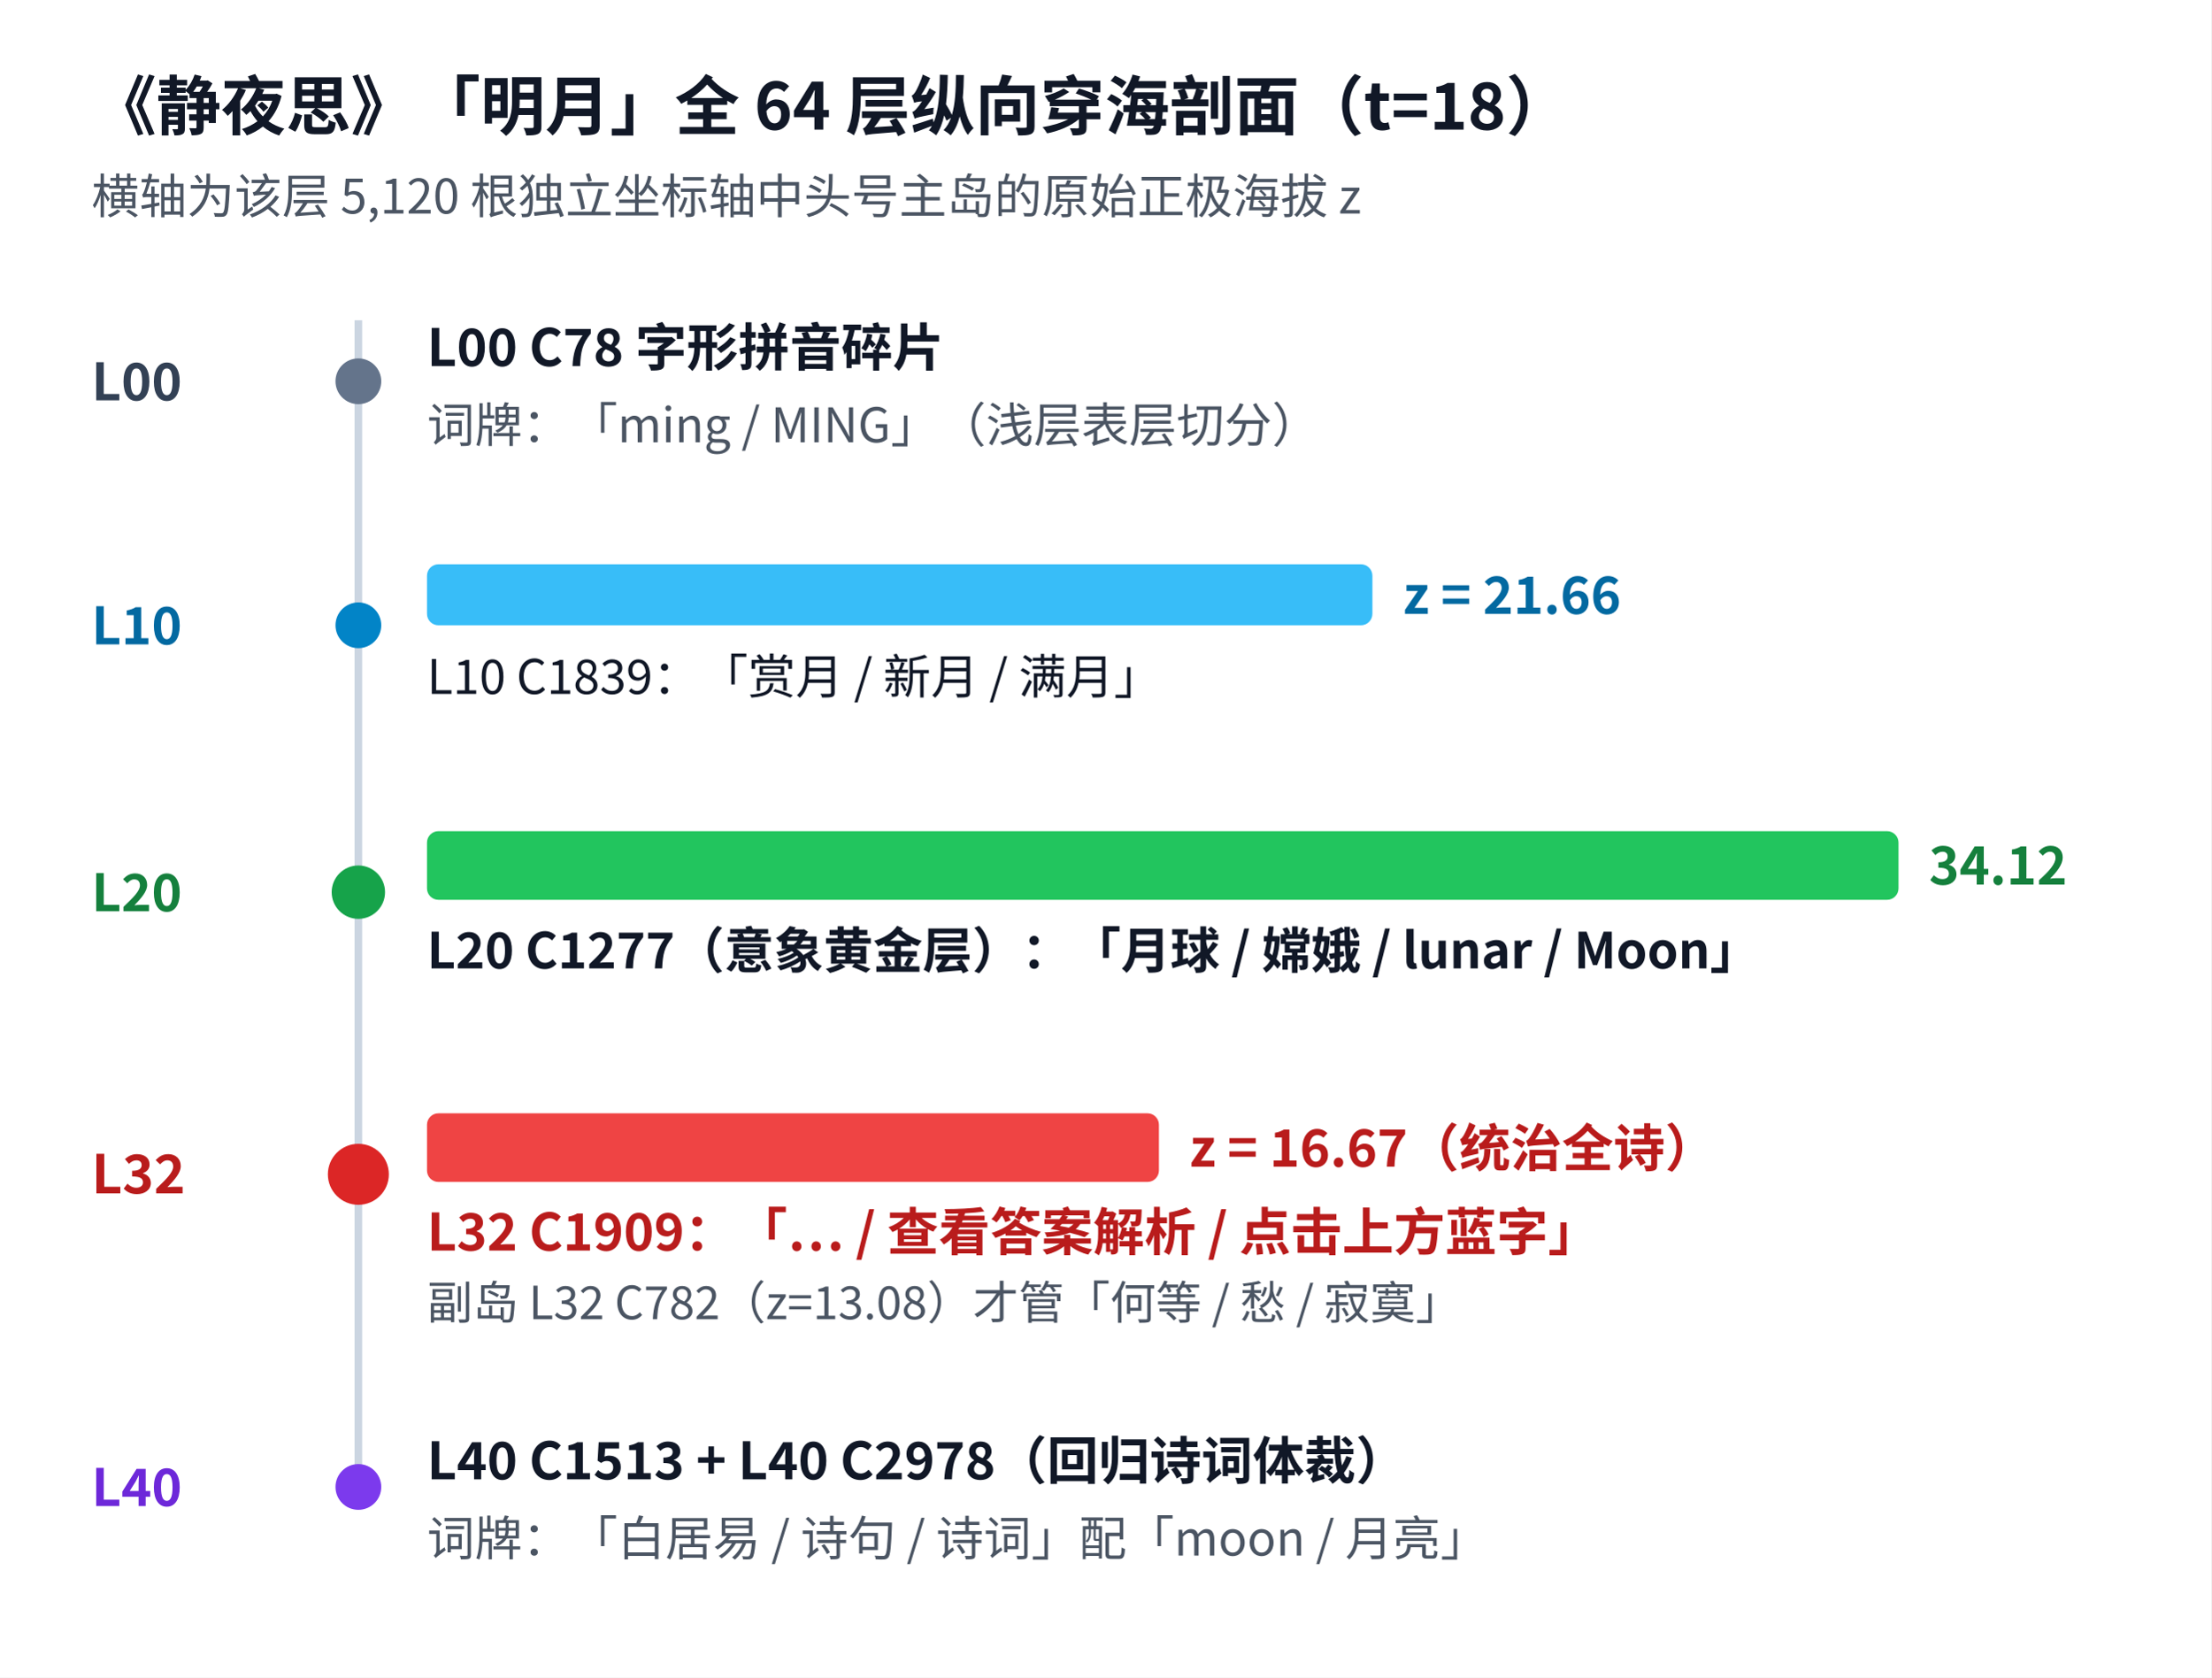
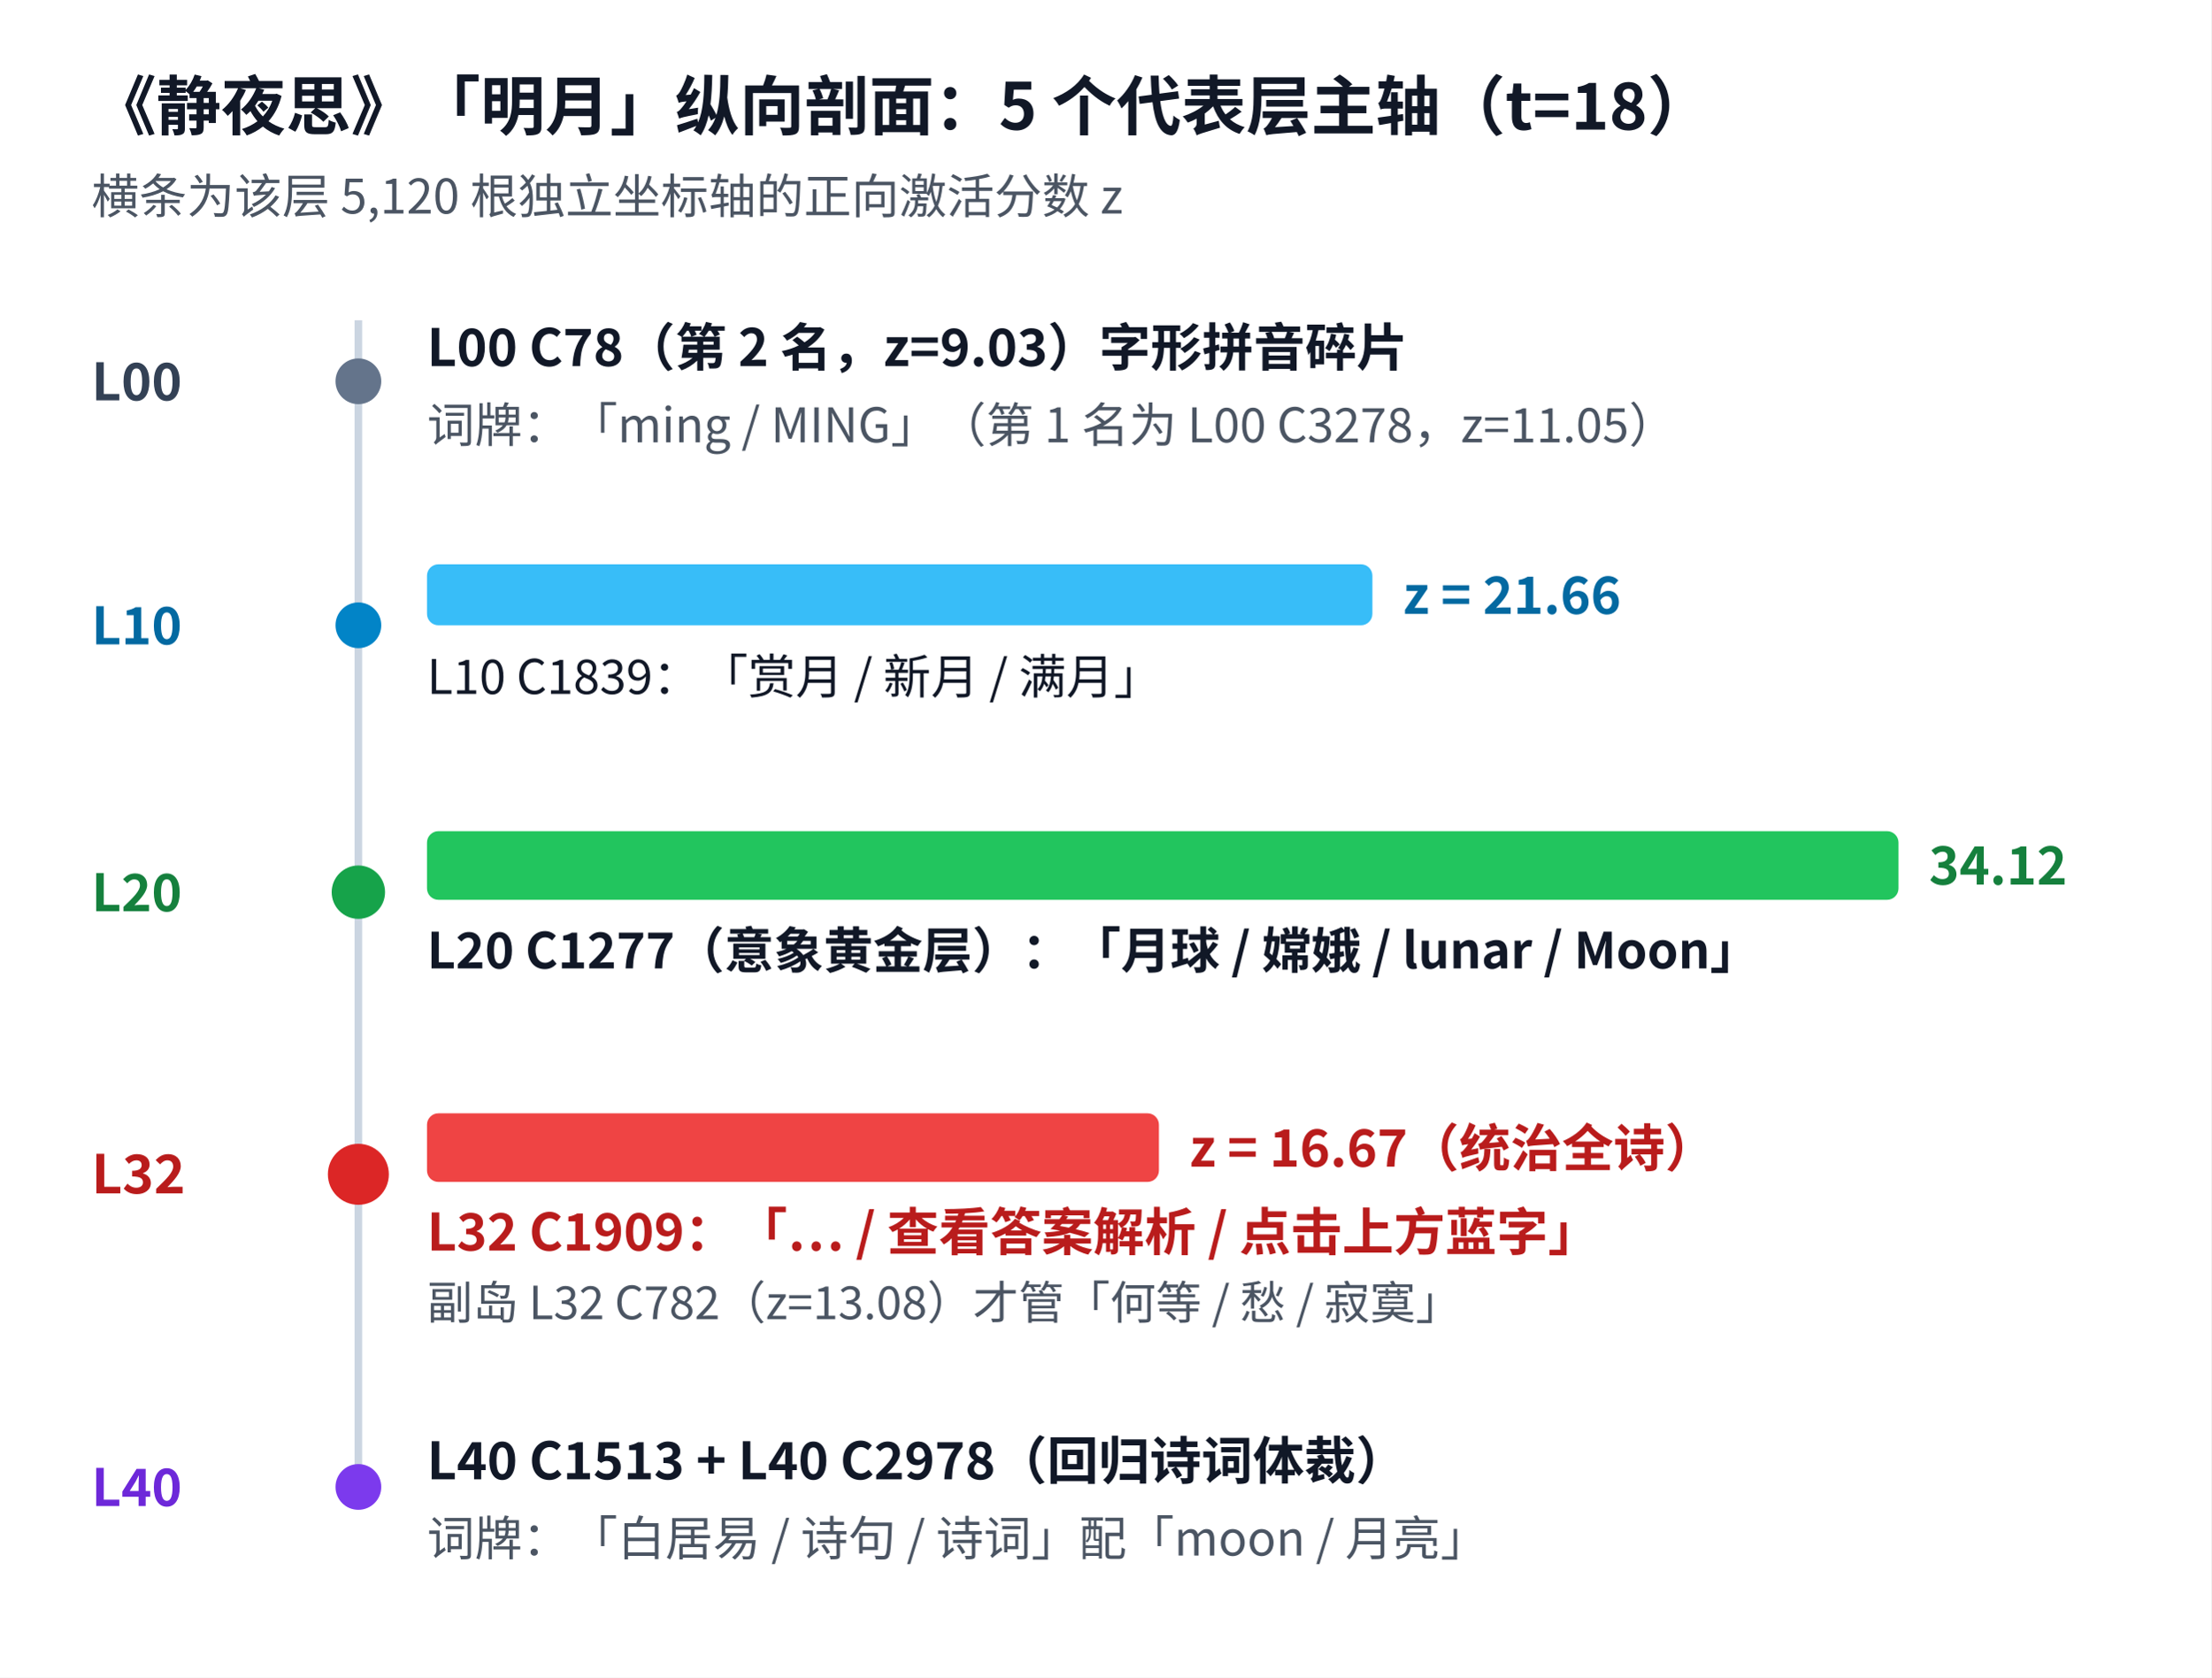
<svg xmlns="http://www.w3.org/2000/svg" viewBox="0 0 580 440" width="580" height="440" font-family="'Noto Sans CJK SC','WenQuanYi Micro Hei',sans-serif" style="background-color:#ffffff;">
  <rect width="580" height="440" fill="#ffffff" />
-   <text x="24" y="34" font-size="17" font-weight="700" fill="#111827">《静夜思》「明月」全 64 层纵向穿海剖面（t=18）</text>
-   <text x="24" y="56" font-size="12.5" fill="#4b5563">横轴为该层 5,120 根独立坐标轴中头号主岛的原始正极海拔 z</text>
+   <text x="24" y="34" font-size="17" font-weight="700" fill="#111827">《静夜思》「明月」纵向剖面：5 个代表层主轴（t=18）</text>
+   <text x="24" y="56" font-size="12.5" fill="#4b5563">横条为该层 5,120 根独立坐标轴的正向激活分数 z</text>
  <line x1="94" y1="84" x2="94" y2="394" stroke="#cbd5e1" stroke-width="2" />
  <circle cx="94" cy="100" r="6" fill="#64748b" />
  <text x="24" y="105" font-size="13.5" font-weight="700" fill="#334155">L00</text>
-   <text x="112" y="96" font-size="13.5" font-weight="700" fill="#111827">L00 C78  字形拼音碎片</text>
-   <text x="112" y="116" font-size="12.5" fill="#4b5563">词牌：「ming / MING」（浅层表层切分）</text>
+   <text x="112" y="96" font-size="13.5" font-weight="700" fill="#111827">L00 C78（第 2 名，z=9.03）字形拼音碎片</text>
+   <text x="112" y="116" font-size="12.5" fill="#4b5563">词牌：「ming / MING」（第 1 名为 L00 C3278，z=11.05）</text>
  <circle cx="94" cy="164" r="6" fill="#0284c7" />
  <text x="24" y="169" font-size="13.5" font-weight="700" fill="#0369a1">L10</text>
  <rect x="112" y="148" width="248" height="16" rx="3" fill="#38bdf8" />
  <text x="368" y="161" font-size="13.5" font-weight="700" fill="#0369a1">z = 21.66</text>
  <text x="112" y="182" font-size="12.5" fill="#111827">L10 C1839：「赏月 / 新月 / 满月」</text>
  <circle cx="94" cy="234" r="7" fill="#16a34a" />
  <text x="24" y="239" font-size="13.5" font-weight="700" fill="#15803d">L20</text>
  <rect x="112" y="218" width="386" height="18" rx="3" fill="#22c55e" />
  <text x="506" y="232" font-size="13.5" font-weight="700" fill="#15803d">34.12</text>
  <text x="112" y="254" font-size="13" font-weight="700" fill="#111827">L20 C1277（意象黄金层）：「月球 / 嫦娥 / lunar / Moon」</text>
  <circle cx="94" cy="308" r="8" fill="#dc2626" />
  <text x="24" y="313" font-size="14" font-weight="700" fill="#b91c1c">L32</text>
  <rect x="112" y="292" width="192" height="18" rx="3" fill="#ef4444" />
  <text x="312" y="306" font-size="13.5" font-weight="700" fill="#b91c1c">z = 16.67（统治全诗）</text>
  <text x="112" y="328" font-size="13.5" font-weight="700" fill="#b91c1c">L32 C1909：「… / 查看答案解析 / 点击上方蓝字」</text>
  <text x="112" y="346" font-size="12" fill="#4b5563">副岛 L32 C782（z=13.08）才管「何等 / 愁 / 寂寞」</text>
  <circle cx="94" cy="390" r="6" fill="#7c3aed" />
  <text x="24" y="395" font-size="13.5" font-weight="700" fill="#6d28d9">L40</text>
  <text x="112" y="388" font-size="13.5" font-weight="700" fill="#111827">L40 C1513 + L40 C2978（回归诗词体裁）</text>
  <text x="112" y="408" font-size="12.5" fill="#4b5563">词牌：「白居易 / 诗句 / 诗词」配「moon / 月亮」</text>
</svg>
